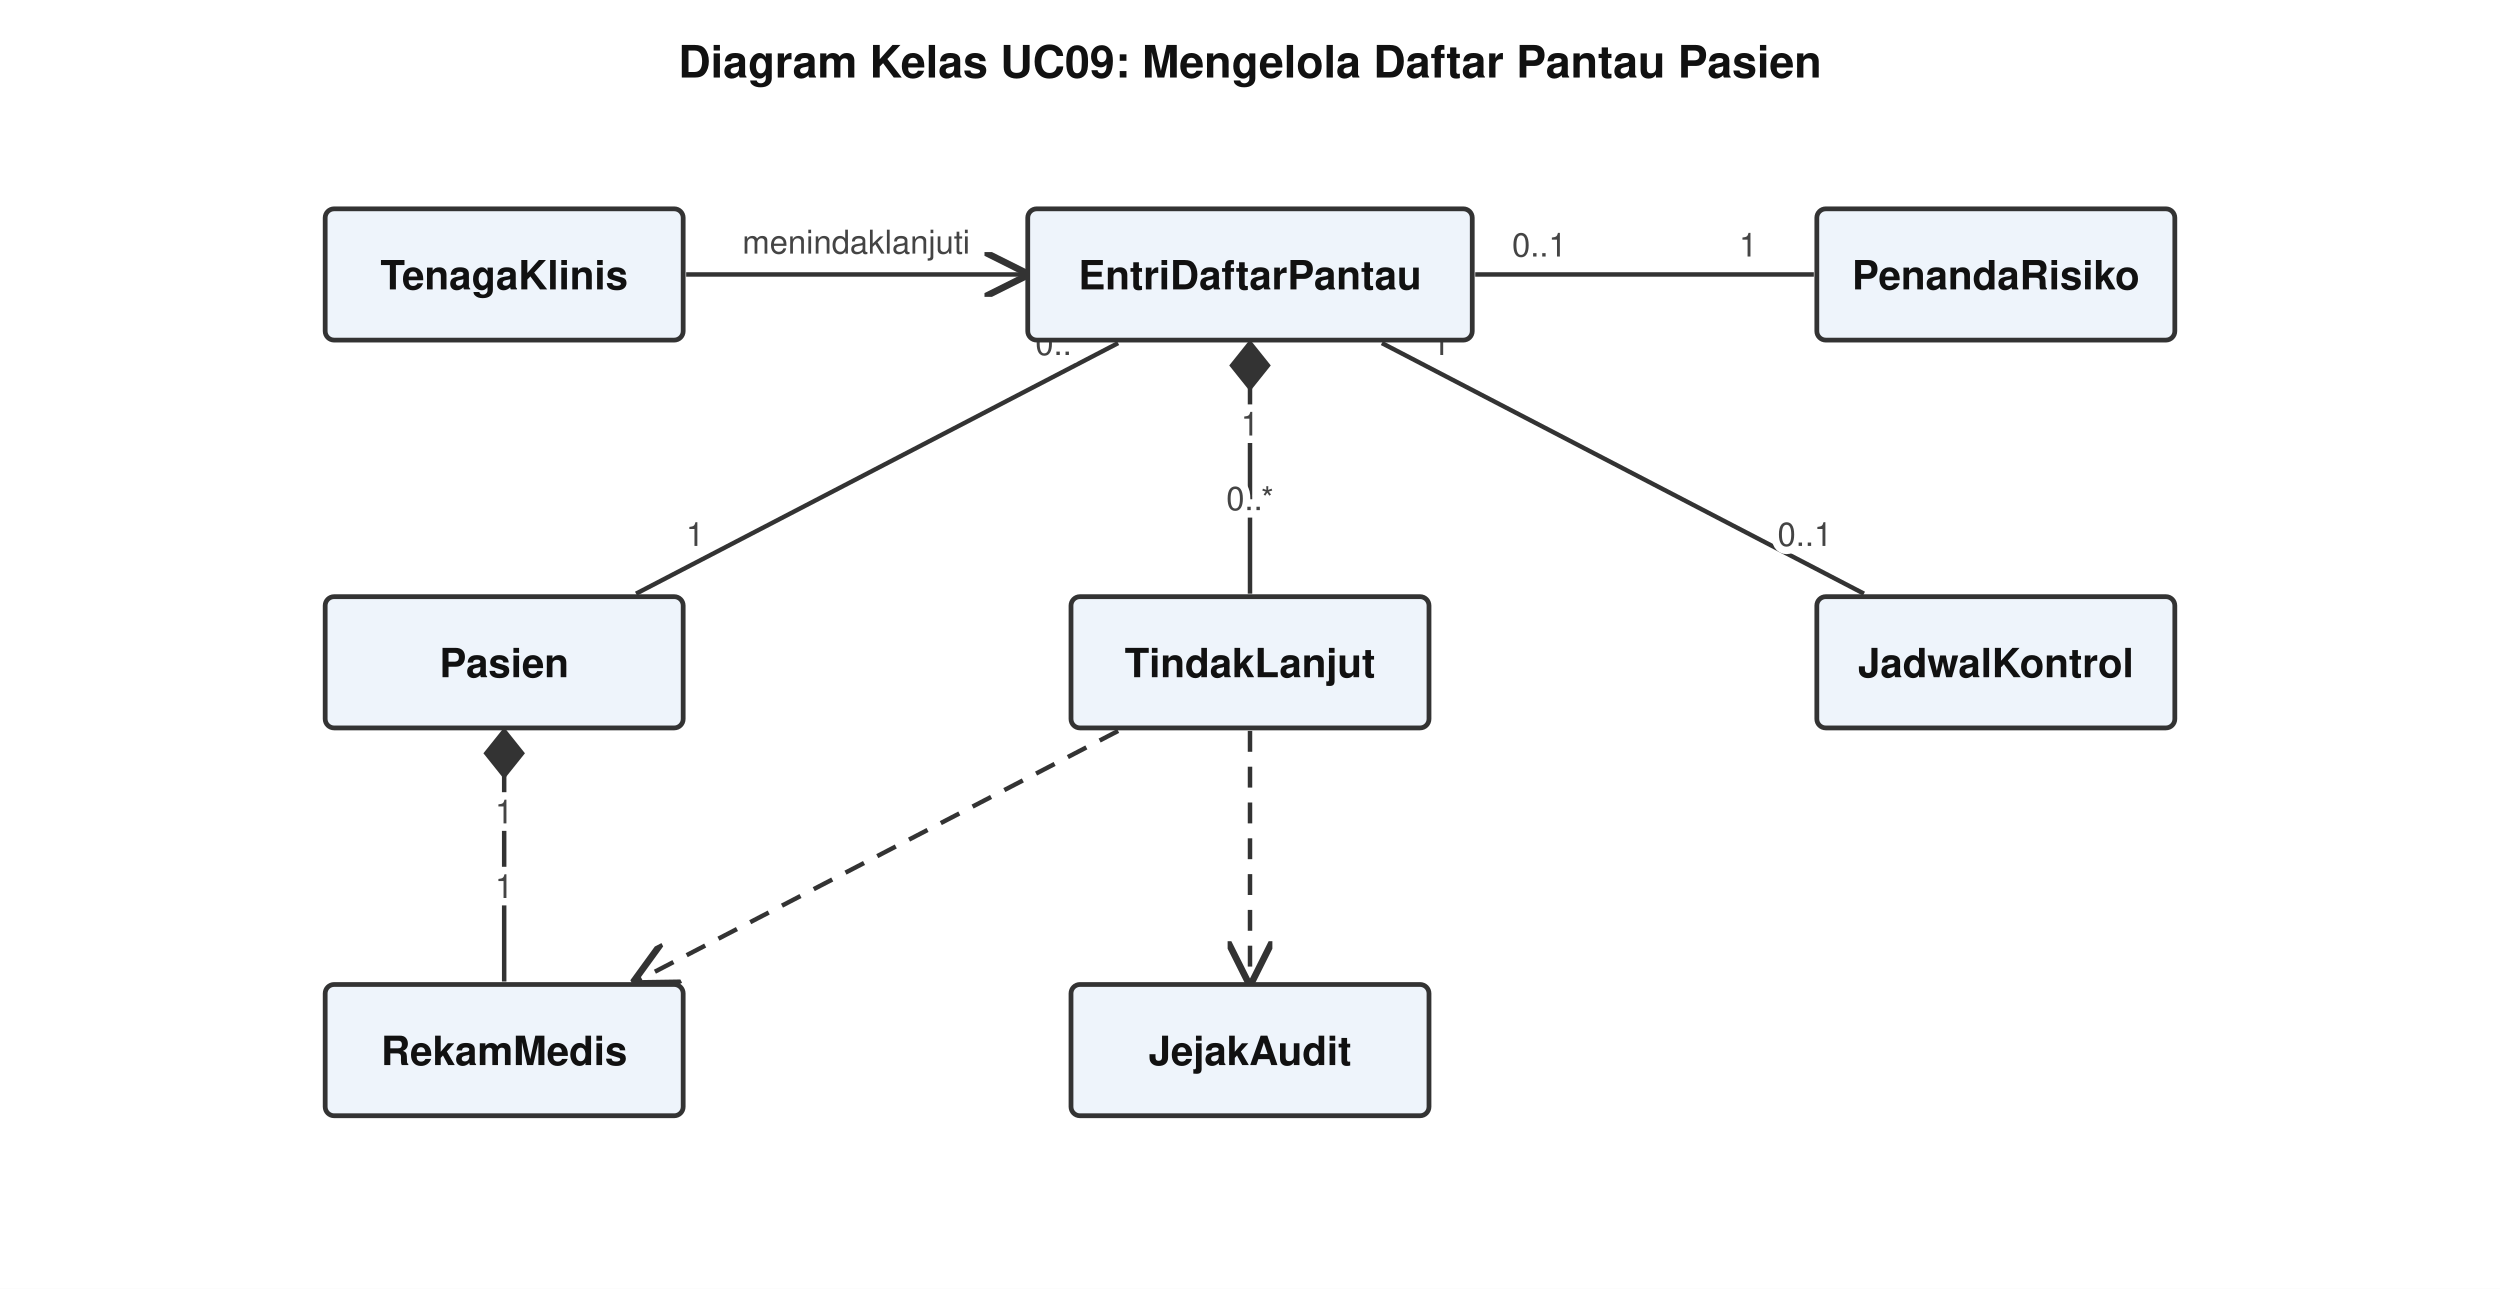
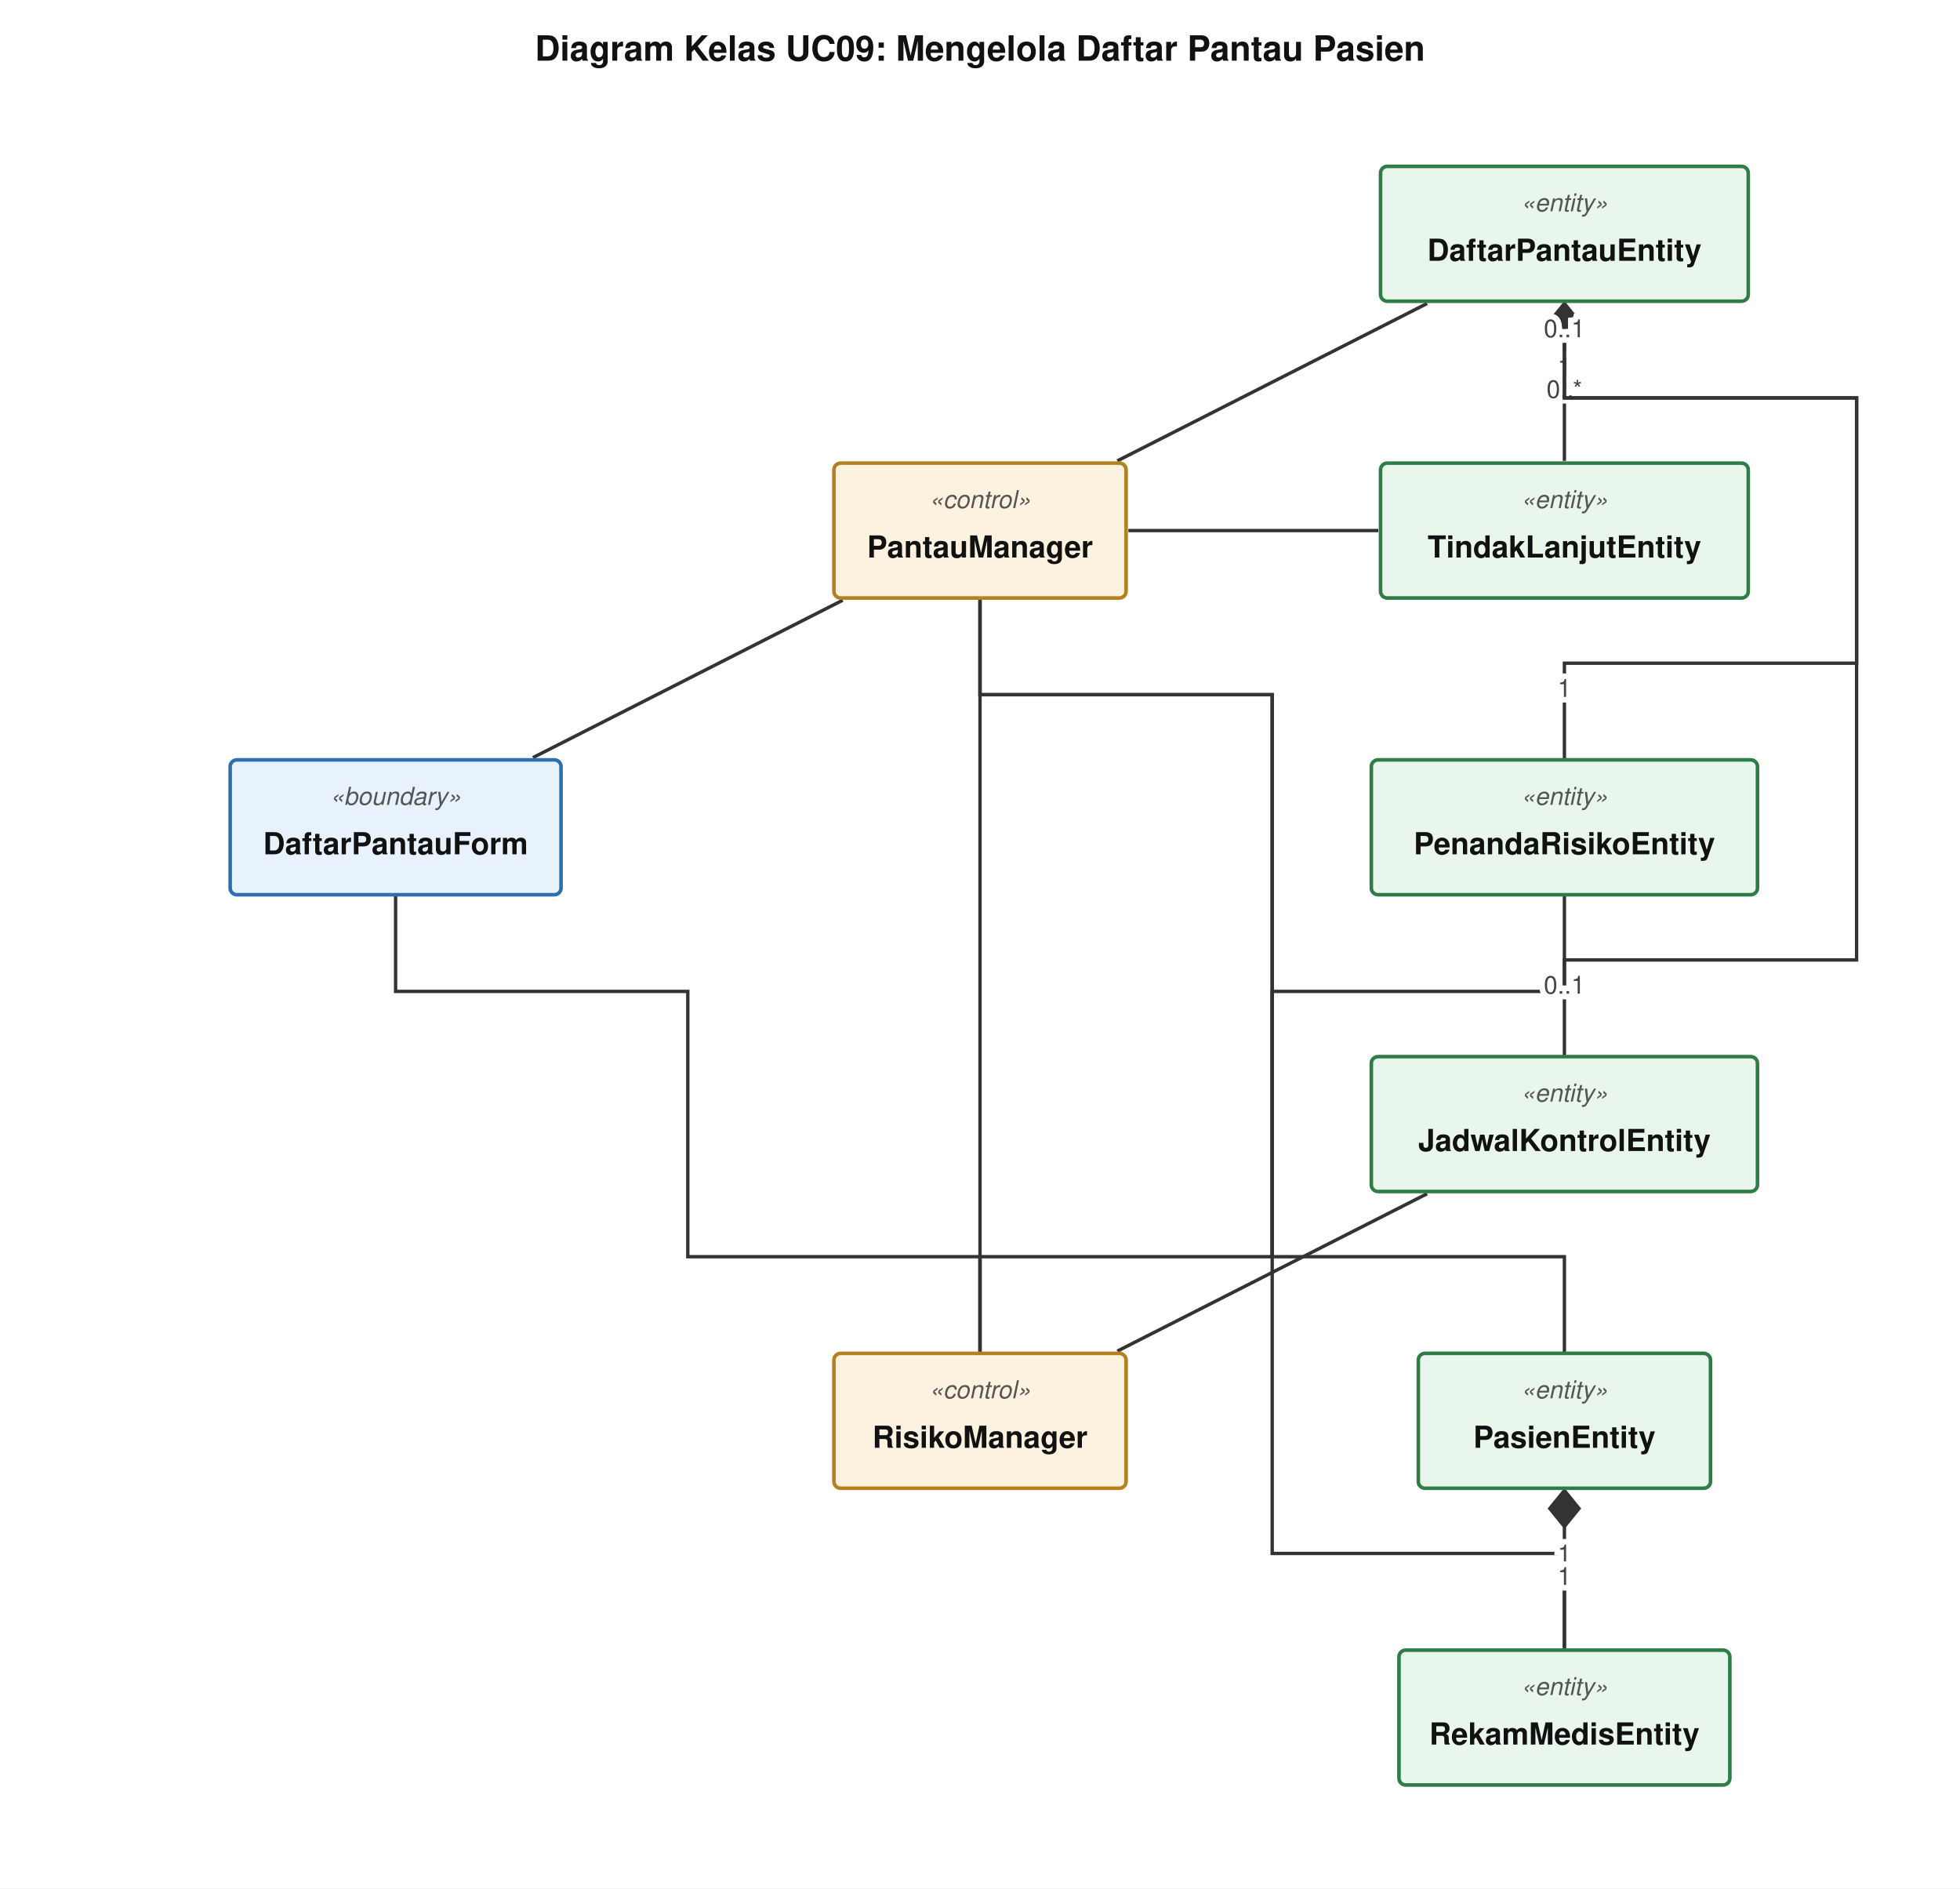
- <svg xmlns="http://www.w3.org/2000/svg" viewBox="0 0 838 432" width="838" height="432" font-family="Segoe UI, Helvetica, Arial, sans-serif">
-   <rect width="838" height="432" fill="#ffffff" />
+ <svg xmlns="http://www.w3.org/2000/svg" viewBox="0 0 872 840" width="872" height="840" font-family="Segoe UI, Helvetica, Arial, sans-serif">
+   <rect width="872" height="840" fill="#ffffff" />
  <defs>
    <marker id="op" viewBox="0 0 10 10" refX="9" refY="5" markerWidth="10" markerHeight="10" orient="auto-start-reverse">
      <path d="M0,0 L10,5 L0,10" fill="none" stroke="#333" stroke-width="1.5" />
    </marker>
  </defs>
-   <text x="419" y="26" font-size="15" font-weight="600" fill="#111" text-anchor="middle">Diagram Kelas UC09: Mengelola Daftar Pantau Pasien</text>
-   <line x1="230.0" y1="92.0" x2="343.5" y2="92.0" stroke="#333" stroke-width="1.5" marker-end="url(#op)" />
-   <text x="287" y="85" font-size="11" fill="#444" text-anchor="middle">
-     <tspan dy="0" style="paint-order:stroke;stroke:#fff;stroke-width:5px">menindaklanjuti</tspan>
-   </text>
-   <line x1="608.0" y1="92.0" x2="494.5" y2="92.0" stroke="#333" stroke-width="1.5" />
-   <text x="586" y="86" font-size="11" fill="#444" text-anchor="middle" style="paint-order:stroke;stroke:#fff;stroke-width:5px">1</text>
-   <text x="516" y="86" font-size="11" fill="#444" text-anchor="middle" style="paint-order:stroke;stroke:#fff;stroke-width:5px">0..1</text>
-   <polygon points="419.0,115.0 413.0,122.5 419.0,130.0 425.0,122.5" fill="#333" stroke="#333" stroke-width="1.5" />
-   <line x1="419.0" y1="130.0" x2="419.0" y2="199.0" stroke="#333" stroke-width="1.5" />
-   <text x="419" y="146" font-size="11" fill="#444" text-anchor="middle" style="paint-order:stroke;stroke:#fff;stroke-width:5px">1</text>
-   <text x="419" y="171" font-size="11" fill="#444" text-anchor="middle" style="paint-order:stroke;stroke:#fff;stroke-width:5px">0..*</text>
-   <line x1="463.2" y1="115.0" x2="624.8" y2="199.0" stroke="#333" stroke-width="1.5" />
-   <text x="483" y="119" font-size="11" fill="#444" text-anchor="middle" style="paint-order:stroke;stroke:#fff;stroke-width:5px">1</text>
-   <text x="605" y="183" font-size="11" fill="#444" text-anchor="middle" style="paint-order:stroke;stroke:#fff;stroke-width:5px">0..1</text>
-   <line x1="213.2" y1="199.0" x2="374.8" y2="115.0" stroke="#333" stroke-width="1.5" />
-   <text x="233" y="183" font-size="11" fill="#444" text-anchor="middle" style="paint-order:stroke;stroke:#fff;stroke-width:5px">1</text>
-   <text x="355" y="119" font-size="11" fill="#444" text-anchor="middle" style="paint-order:stroke;stroke:#fff;stroke-width:5px">0..*</text>
-   <polygon points="169.0,245.0 163.0,252.5 169.0,260.0 175.0,252.5" fill="#333" stroke="#333" stroke-width="1.5" />
-   <line x1="169.0" y1="260.0" x2="169.0" y2="329.0" stroke="#333" stroke-width="1.5" />
-   <text x="169" y="276" font-size="11" fill="#444" text-anchor="middle" style="paint-order:stroke;stroke:#fff;stroke-width:5px">1</text>
-   <text x="169" y="301" font-size="11" fill="#444" text-anchor="middle" style="paint-order:stroke;stroke:#fff;stroke-width:5px">1</text>
-   <line x1="374.8" y1="245.0" x2="213.2" y2="329.0" stroke="#333" stroke-width="1.5" stroke-dasharray="7,5" marker-end="url(#op)" />
-   <line x1="419.0" y1="245.0" x2="419.0" y2="329.0" stroke="#333" stroke-width="1.5" stroke-dasharray="7,5" marker-end="url(#op)" />
-   <rect x="109.0" y="70.0" width="120.0" height="44.0" rx="3" fill="#eef4fb" stroke="#333" stroke-width="1.6" />
-   <text x="169.0" y="97.0" font-size="13.5" fill="#111" text-anchor="middle" font-weight="600">TenagaKlinis</text>
-   <rect x="344.5" y="70.0" width="149.0" height="44.0" rx="3" fill="#eef4fb" stroke="#333" stroke-width="1.6" />
-   <text x="419.0" y="97.0" font-size="13.5" fill="#111" text-anchor="middle" font-weight="600">EntriDaftarPantau</text>
-   <rect x="609.0" y="70.0" width="120.0" height="44.0" rx="3" fill="#eef4fb" stroke="#333" stroke-width="1.6" />
-   <text x="669.0" y="97.0" font-size="13.5" fill="#111" text-anchor="middle" font-weight="600">PenandaRisiko</text>
-   <rect x="109.0" y="200.0" width="120.0" height="44.0" rx="3" fill="#eef4fb" stroke="#333" stroke-width="1.6" />
-   <text x="169.0" y="227.0" font-size="13.5" fill="#111" text-anchor="middle" font-weight="600">Pasien</text>
-   <rect x="359.0" y="200.0" width="120.0" height="44.0" rx="3" fill="#eef4fb" stroke="#333" stroke-width="1.6" />
-   <text x="419.0" y="227.0" font-size="13.5" fill="#111" text-anchor="middle" font-weight="600">TindakLanjut</text>
-   <rect x="609.0" y="200.0" width="120.0" height="44.0" rx="3" fill="#eef4fb" stroke="#333" stroke-width="1.6" />
-   <text x="669.0" y="227.0" font-size="13.5" fill="#111" text-anchor="middle" font-weight="600">JadwalKontrol</text>
-   <rect x="109.0" y="330.0" width="120.0" height="44.0" rx="3" fill="#eef4fb" stroke="#333" stroke-width="1.6" />
-   <text x="169.0" y="357.0" font-size="13.5" fill="#111" text-anchor="middle" font-weight="600">RekamMedis</text>
-   <rect x="359.0" y="330.0" width="120.0" height="44.0" rx="3" fill="#eef4fb" stroke="#333" stroke-width="1.6" />
-   <text x="419.0" y="357.0" font-size="13.5" fill="#111" text-anchor="middle" font-weight="600">JejakAudit</text>
+   <text x="436" y="27" font-size="15.5" font-weight="600" fill="#111" text-anchor="middle">Diagram Kelas UC09: Mengelola Daftar Pantau Pasien</text>
+   <line x1="237.1" y1="337.0" x2="374.9" y2="267.0" stroke="#333" stroke-width="1.5" />
+   <path d="M 176.0,398.0 L 176.0,441.0 L 306.0,441.0 L 306.0,559.0 L 436.0,559.0 L 436.0,602.0" fill="none" stroke="#333" stroke-width="1.5" />
+   <line x1="436.0" y1="267.0" x2="436.0" y2="601.0" stroke="#333" stroke-width="1.5" />
+   <line x1="497.1" y1="205.0" x2="634.9" y2="135.0" stroke="#333" stroke-width="1.5" />
+   <line x1="502.0" y1="236.0" x2="613.2" y2="236.0" stroke="#333" stroke-width="1.5" />
+   <path d="M 436.0,266.0 L 436.0,309.0 L 566.0,309.0 L 566.0,559.0 L 696.0,559.0 L 696.0,602.0" fill="none" stroke="#333" stroke-width="1.5" />
+   <path d="M 436.0,266.0 L 436.0,309.0 L 566.0,309.0 L 566.0,691.0 L 696.0,691.0 L 696.0,734.0" fill="none" stroke="#333" stroke-width="1.5" />
+   <path d="M 436.0,602.0 L 436.0,559.0 L 566.0,559.0 L 566.0,441.0 L 696.0,441.0 L 696.0,398.0" fill="none" stroke="#333" stroke-width="1.5" />
+   <line x1="497.1" y1="601.0" x2="634.9" y2="531.0" stroke="#333" stroke-width="1.5" />
+   <polygon points="696.0,135.0 689.5,143.0 696.0,151.0 702.5,143.0" fill="#333" stroke="#333" stroke-width="1.5" />
+   <line x1="696.0" y1="151.0" x2="696.0" y2="205.0" stroke="#333" stroke-width="1.5" />
+   <text x="696" y="167" font-size="11" fill="#444" text-anchor="middle" style="paint-order:stroke;stroke:#fff;stroke-width:5px">1</text>
+   <text x="696" y="177" font-size="11" fill="#444" text-anchor="middle" style="paint-order:stroke;stroke:#fff;stroke-width:5px">0..*</text>
+   <path d="M 696.0,338.0 L 696.0,295.0 L 826.0,295.0 L 826.0,177.0 L 696.0,177.0 L 696.0,134.0" fill="none" stroke="#333" stroke-width="1.5" />
+   <text x="696" y="310" font-size="11" fill="#444" text-anchor="middle" style="paint-order:stroke;stroke:#fff;stroke-width:5px">1</text>
+   <text x="696" y="150" font-size="11" fill="#444" text-anchor="middle" style="paint-order:stroke;stroke:#fff;stroke-width:5px">0..1</text>
+   <path d="M 696.0,470.0 L 696.0,427.0 L 826.0,427.0 L 826.0,177.0 L 696.0,177.0 L 696.0,134.0" fill="none" stroke="#333" stroke-width="1.5" />
+   <text x="696" y="442" font-size="11" fill="#444" text-anchor="middle" style="paint-order:stroke;stroke:#fff;stroke-width:5px">0..1</text>
+   <text x="696" y="150" font-size="11" fill="#444" text-anchor="middle" style="paint-order:stroke;stroke:#fff;stroke-width:5px">0..1</text>
+   <polygon points="696.0,663.0 689.5,671.0 696.0,679.0 702.5,671.0" fill="#333" stroke="#333" stroke-width="1.5" />
+   <line x1="696.0" y1="679.0" x2="696.0" y2="733.0" stroke="#333" stroke-width="1.5" />
+   <text x="696" y="695" font-size="11" fill="#444" text-anchor="middle" style="paint-order:stroke;stroke:#fff;stroke-width:5px">1</text>
+   <text x="696" y="705" font-size="11" fill="#444" text-anchor="middle" style="paint-order:stroke;stroke:#fff;stroke-width:5px">1</text>
+   <rect x="102.4" y="338.0" width="147.2" height="60.0" rx="3" fill="#e8f2fd" stroke="#2f6fae" stroke-width="1.6" />
+   <text x="176.0" y="358.0" font-size="11" fill="#555" text-anchor="middle" font-style="italic">«boundary»</text>
+   <text x="176.0" y="380.0" font-size="13.5" fill="#111" text-anchor="middle" font-weight="600">DaftarPantauForm</text>
+   <rect x="371.0" y="206.0" width="130.0" height="60.0" rx="3" fill="#fdf2e0" stroke="#b5801f" stroke-width="1.6" />
+   <text x="436.0" y="226.0" font-size="11" fill="#555" text-anchor="middle" font-style="italic">«control»</text>
+   <text x="436.0" y="248.0" font-size="13.5" fill="#111" text-anchor="middle" font-weight="600">PantauManager</text>
+   <rect x="371.0" y="602.0" width="130.0" height="60.0" rx="3" fill="#fdf2e0" stroke="#b5801f" stroke-width="1.6" />
+   <text x="436.0" y="622.0" font-size="11" fill="#555" text-anchor="middle" font-style="italic">«control»</text>
+   <text x="436.0" y="644.0" font-size="13.5" fill="#111" text-anchor="middle" font-weight="600">RisikoManager</text>
+   <rect x="614.2" y="74.0" width="163.6" height="60.0" rx="3" fill="#e9f6ec" stroke="#2f7d46" stroke-width="1.6" />
+   <text x="696.0" y="94.0" font-size="11" fill="#555" text-anchor="middle" font-style="italic">«entity»</text>
+   <text x="696.0" y="116.0" font-size="13.5" fill="#111" text-anchor="middle" font-weight="600">DaftarPantauEntity</text>
+   <rect x="614.2" y="206.0" width="163.6" height="60.0" rx="3" fill="#e9f6ec" stroke="#2f7d46" stroke-width="1.6" />
+   <text x="696.0" y="226.0" font-size="11" fill="#555" text-anchor="middle" font-style="italic">«entity»</text>
+   <text x="696.0" y="248.0" font-size="13.5" fill="#111" text-anchor="middle" font-weight="600">TindakLanjutEntity</text>
+   <rect x="610.1" y="338.0" width="171.8" height="60.0" rx="3" fill="#e9f6ec" stroke="#2f7d46" stroke-width="1.6" />
+   <text x="696.0" y="358.0" font-size="11" fill="#555" text-anchor="middle" font-style="italic">«entity»</text>
+   <text x="696.0" y="380.0" font-size="13.5" fill="#111" text-anchor="middle" font-weight="600">PenandaRisikoEntity</text>
+   <rect x="610.1" y="470.0" width="171.8" height="60.0" rx="3" fill="#e9f6ec" stroke="#2f7d46" stroke-width="1.6" />
+   <text x="696.0" y="490.0" font-size="11" fill="#555" text-anchor="middle" font-style="italic">«entity»</text>
+   <text x="696.0" y="512.0" font-size="13.5" fill="#111" text-anchor="middle" font-weight="600">JadwalKontrolEntity</text>
+   <rect x="631.0" y="602.0" width="130.0" height="60.0" rx="3" fill="#e9f6ec" stroke="#2f7d46" stroke-width="1.6" />
+   <text x="696.0" y="622.0" font-size="11" fill="#555" text-anchor="middle" font-style="italic">«entity»</text>
+   <text x="696.0" y="644.0" font-size="13.5" fill="#111" text-anchor="middle" font-weight="600">PasienEntity</text>
+   <rect x="622.4" y="734.0" width="147.2" height="60.0" rx="3" fill="#e9f6ec" stroke="#2f7d46" stroke-width="1.6" />
+   <text x="696.0" y="754.0" font-size="11" fill="#555" text-anchor="middle" font-style="italic">«entity»</text>
+   <text x="696.0" y="776.0" font-size="13.5" fill="#111" text-anchor="middle" font-weight="600">RekamMedisEntity</text>
</svg>
